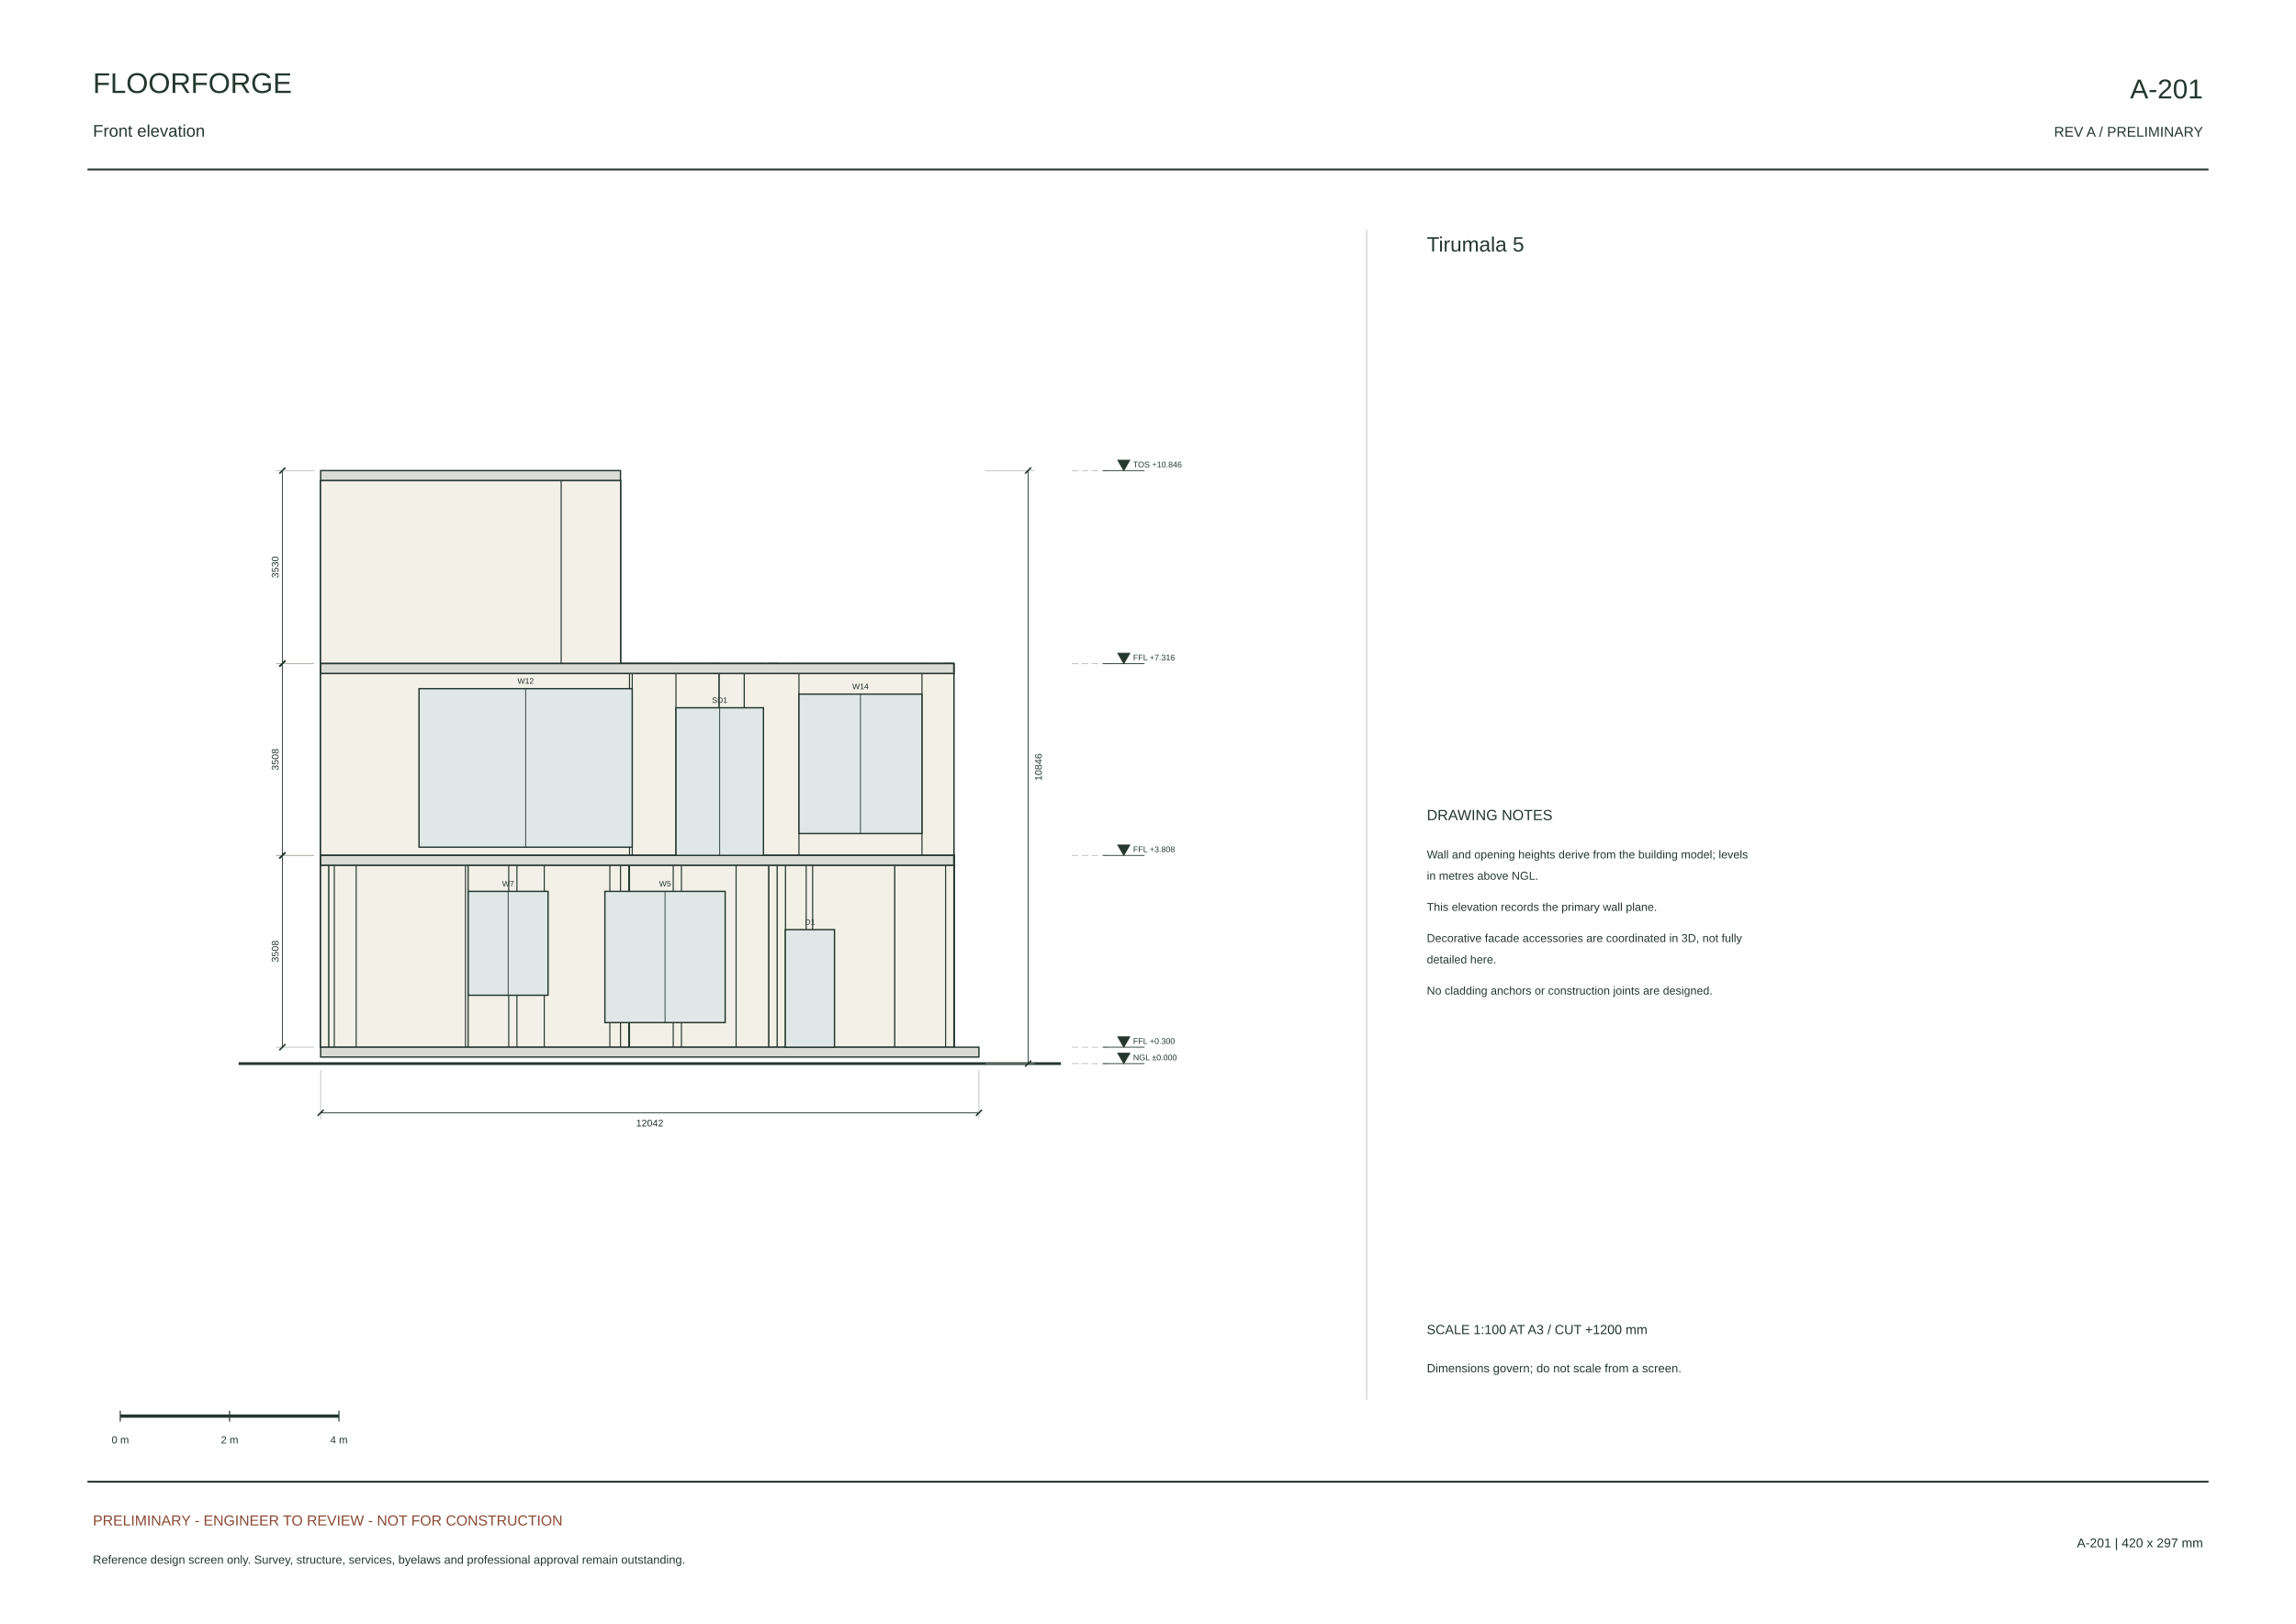
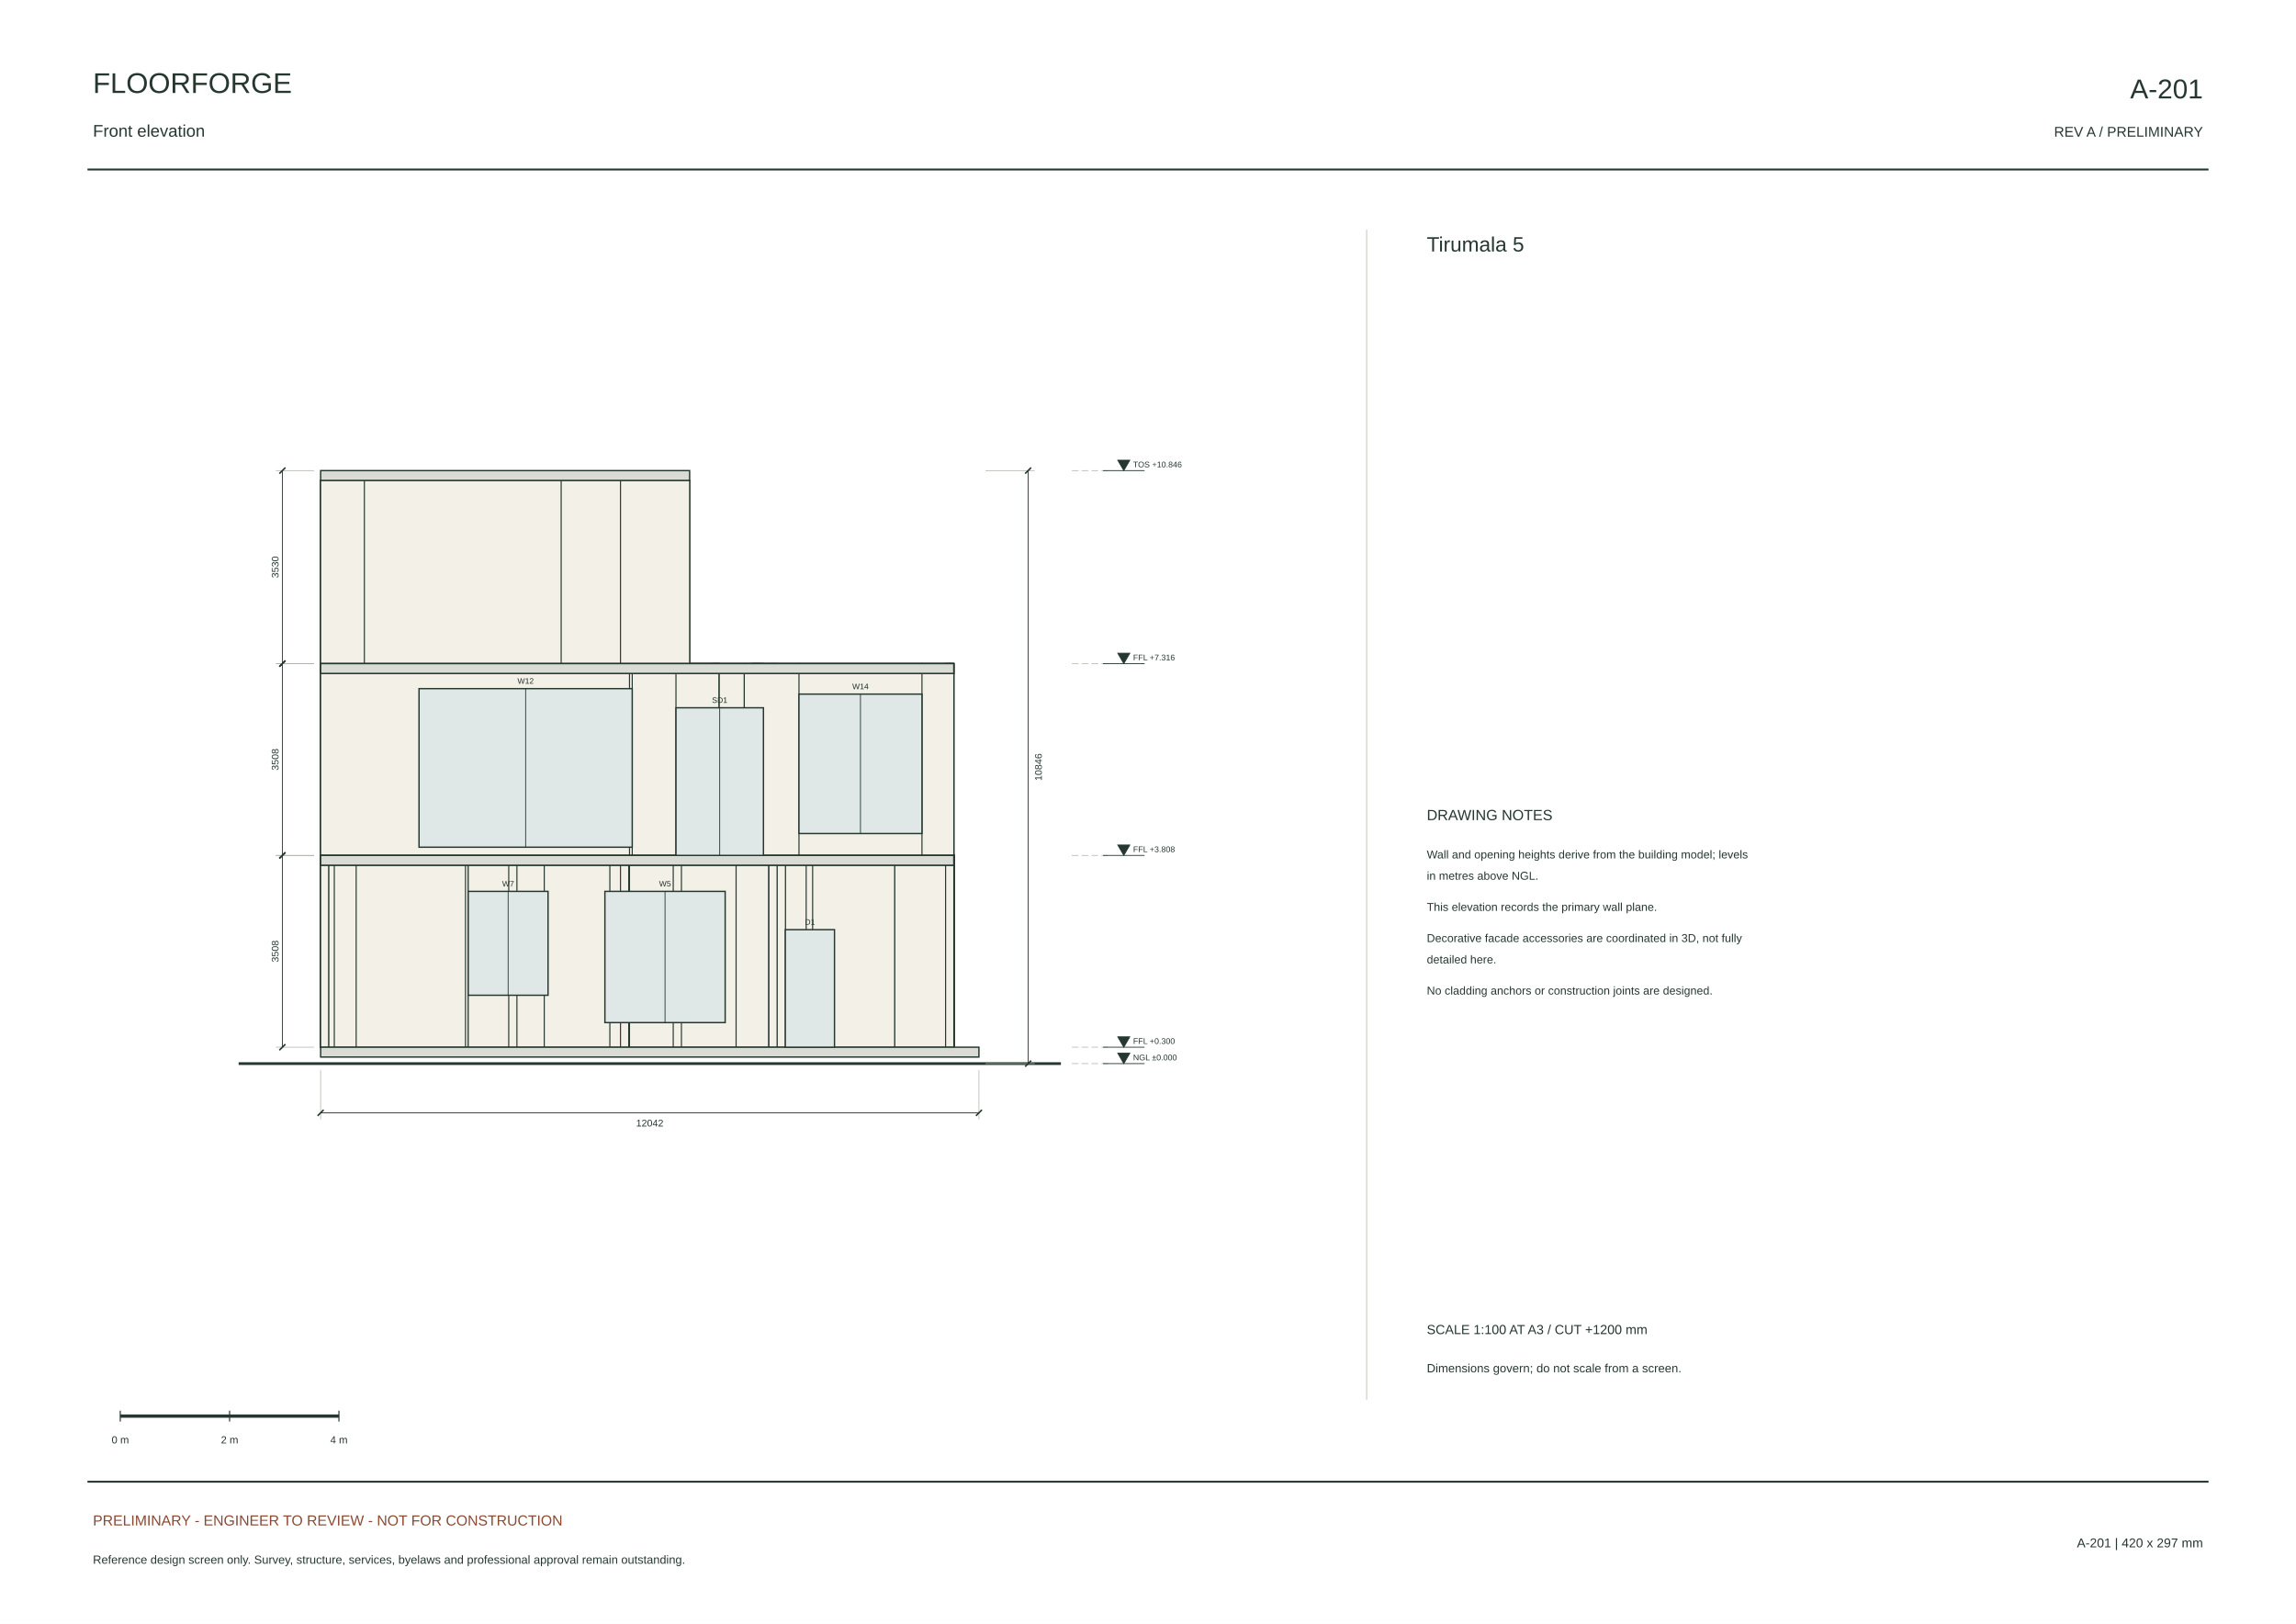
<svg xmlns="http://www.w3.org/2000/svg" width="420mm" height="297mm" viewBox="0 0 420 297">
  <rect width="420" height="297" fill="white" />
  <g font-family="Arial,Helvetica,sans-serif">
    <path d="M 16 31 H 404 M 16 271 H 404" stroke="#25372f" stroke-width=".35" />
    <text x="17" y="17" fill="#25372f" font-size="5.2" text-anchor="start">FLOORFORGE</text>
    <text x="17" y="25" fill="#25372f" font-size="3.1" text-anchor="start">Front elevation</text>
    <text x="403" y="18" fill="#25372f" font-size="5" text-anchor="end">A-201</text>
    <text x="403" y="25" fill="#25372f" font-size="2.6" text-anchor="end">REV A / PRELIMINARY</text>
    <polygon points="124.677,191.53 148.972,191.53 148.972,156.45 124.677,156.45" fill="#f2f0e7" stroke="#25372f" stroke-width="0.2" />
    <polygon points="147.472,191.53 148.972,191.53 148.972,156.45 147.472,156.45" fill="#f2f0e7" stroke="#25372f" stroke-width="0.2" />
    <polygon points="72.344,191.53 73.844,191.53 73.844,156.45 72.344,156.45" fill="#f2f0e7" stroke="#25372f" stroke-width="0.2" />
    <polygon points="71.252,191.53 73.844,191.53 73.844,156.45 71.252,156.45" fill="#f2f0e7" stroke="#25372f" stroke-width="0.2" />
    <polygon points="59.403,191.53 61.153,191.53 61.153,156.45 59.403,156.45" fill="#f2f0e7" stroke="#25372f" stroke-width="0.2" />
    <polygon points="71.252,191.53 73.094,191.53 73.094,156.45 71.252,156.45" fill="#f2f0e7" stroke="#25372f" stroke-width="0.2" />
    <polygon points="58.653,191.53 61.153,191.53 61.153,156.45 58.653,156.45" fill="#f2f0e7" stroke="#25372f" stroke-width="0.2" />
    <polygon points="58.653,191.53 60.153,191.53 60.153,156.45 58.653,156.45" fill="#f2f0e7" stroke="#25372f" stroke-width="0.2" />
    <polygon points="58.653,191.53 60.153,191.53 60.153,156.45 58.653,156.45" fill="#f2f0e7" stroke="#25372f" stroke-width="0.2" />
    <polygon points="147.472,191.53 148.972,191.53 148.972,156.45 147.472,156.45" fill="#f2f0e7" stroke="#25372f" stroke-width="0.2" />
    <polygon points="58.653,191.53 60.153,191.53 60.153,156.45 58.653,156.45" fill="#f2f0e7" stroke="#25372f" stroke-width="0.2" />
    <polygon points="143.677,191.53 148.972,191.53 148.972,156.45 143.677,156.45" fill="#f2f0e7" stroke="#25372f" stroke-width="0.2" />
    <polygon points="58.653,191.53 60.153,191.53 60.153,156.45 58.653,156.45" fill="#f2f0e7" stroke="#25372f" stroke-width="0.2" />
    <polygon points="58.653,191.53 60.153,191.53 60.153,156.45 58.653,156.45" fill="#f2f0e7" stroke="#25372f" stroke-width="0.2" />
    <polygon points="58.653,191.53 60.153,191.53 60.153,156.45 58.653,156.45" fill="#f2f0e7" stroke="#25372f" stroke-width="0.2" />
    <polygon points="58.653,191.53 60.153,191.53 60.153,156.45 58.653,156.45" fill="#f2f0e7" stroke="#25372f" stroke-width="0.2" />
    <polygon points="140.653,191.53 143.653,191.53 143.653,156.45 140.653,156.45" fill="#f2f0e7" stroke="#25372f" stroke-width="0.2" />
    <polygon points="58.653,191.53 60.153,191.53 60.153,156.45 58.653,156.45" fill="#f2f0e7" stroke="#25372f" stroke-width="0.2" />
    <polygon points="152.653,191.53 174.476,191.53 174.476,156.45 152.653,156.45" fill="#f2f0e7" stroke="#25372f" stroke-width="0.2" />
    <polygon points="140.653,191.53 142.153,191.53 142.153,156.45 140.653,156.45" fill="#f2f0e7" stroke="#25372f" stroke-width="0.2" />
    <polygon points="58.653,191.53 60.153,191.53 60.153,156.45 58.653,156.45" fill="#f2f0e7" stroke="#25372f" stroke-width="0.2" />
    <polygon points="172.976,191.53 174.476,191.53 174.476,156.45 172.976,156.45" fill="#f2f0e7" stroke="#25372f" stroke-width="0.2" />
    <polygon points="123.153,191.53 125.153,191.53 125.153,156.45 123.153,156.45" fill="#f2f0e7" stroke="#25372f" stroke-width="0.2" />
    <polygon points="140.653,191.53 142.153,191.53 142.153,156.45 140.653,156.45" fill="#f2f0e7" stroke="#25372f" stroke-width="0.2" />
    <polygon points="58.653,191.53 115.153,191.53 115.153,156.45 58.653,156.45" fill="#f2f0e7" stroke="#25372f" stroke-width="0.2" />
    <polygon points="172.976,191.53 174.476,191.53 174.476,156.45 172.976,156.45" fill="#f2f0e7" stroke="#25372f" stroke-width="0.2" />
    <polygon points="123.653,191.53 125.153,191.53 125.153,156.45 123.653,156.45" fill="#f2f0e7" stroke="#25372f" stroke-width="0.2" />
    <polygon points="140.653,191.53 142.153,191.53 142.153,156.45 140.653,156.45" fill="#f2f0e7" stroke="#25372f" stroke-width="0.2" />
    <polygon points="58.653,191.53 60.153,191.53 60.153,156.45 58.653,156.45" fill="#f2f0e7" stroke="#25372f" stroke-width="0.2" />
    <polygon points="172.976,191.53 174.476,191.53 174.476,156.45 172.976,156.45" fill="#f2f0e7" stroke="#25372f" stroke-width="0.2" />
    <polygon points="130.008,191.53 131.508,191.53 131.508,156.45 130.008,156.45" fill="#f2f0e7" stroke="#25372f" stroke-width="0.2" />
    <polygon points="123.653,191.53 125.153,191.53 125.153,156.45 123.653,156.45" fill="#f2f0e7" stroke="#25372f" stroke-width="0.2" />
    <polygon points="140.653,191.53 142.153,191.53 142.153,156.45 140.653,156.45" fill="#f2f0e7" stroke="#25372f" stroke-width="0.2" />
    <polygon points="58.653,191.53 60.153,191.53 60.153,156.45 58.653,156.45" fill="#f2f0e7" stroke="#25372f" stroke-width="0.2" />
    <polygon points="172.976,191.53 174.476,191.53 174.476,156.45 172.976,156.45" fill="#f2f0e7" stroke="#25372f" stroke-width="0.2" />
    <polygon points="130.008,191.53 131.508,191.53 131.508,156.45 130.008,156.45" fill="#f2f0e7" stroke="#25372f" stroke-width="0.2" />
    <polygon points="123.653,191.53 125.153,191.53 125.153,156.45 123.653,156.45" fill="#f2f0e7" stroke="#25372f" stroke-width="0.2" />
    <polygon points="140.653,191.53 142.153,191.53 142.153,156.45 140.653,156.45" fill="#f2f0e7" stroke="#25372f" stroke-width="0.2" />
    <polygon points="58.653,191.53 60.153,191.53 60.153,156.45 58.653,156.45" fill="#f2f0e7" stroke="#25372f" stroke-width="0.2" />
    <polygon points="113.508,191.53 131.508,191.53 131.508,156.45 113.508,156.45" fill="#f2f0e7" stroke="#25372f" stroke-width="0.2" />
    <polygon points="140.653,191.53 142.153,191.53 142.153,156.45 140.653,156.45" fill="#f2f0e7" stroke="#25372f" stroke-width="0.2" />
    <polygon points="58.653,191.53 60.153,191.53 60.153,156.45 58.653,156.45" fill="#f2f0e7" stroke="#25372f" stroke-width="0.2" />
    <polygon points="130.008,191.53 131.508,191.53 131.508,156.45 130.008,156.45" fill="#f2f0e7" stroke="#25372f" stroke-width="0.2" />
    <polygon points="113.508,191.53 115.008,191.53 115.008,156.45 113.508,156.45" fill="#f2f0e7" stroke="#25372f" stroke-width="0.2" />
    <polygon points="140.653,191.53 142.153,191.53 142.153,156.45 140.653,156.45" fill="#f2f0e7" stroke="#25372f" stroke-width="0.2" />
    <polygon points="58.653,191.53 60.153,191.53 60.153,156.45 58.653,156.45" fill="#f2f0e7" stroke="#25372f" stroke-width="0.2" />
    <polygon points="130.008,191.53 131.508,191.53 131.508,156.45 130.008,156.45" fill="#f2f0e7" stroke="#25372f" stroke-width="0.2" />
    <polygon points="140.653,191.53 142.153,191.53 142.153,156.45 140.653,156.45" fill="#f2f0e7" stroke="#25372f" stroke-width="0.2" />
    <polygon points="58.653,191.53 60.153,191.53 60.153,156.45 58.653,156.45" fill="#f2f0e7" stroke="#25372f" stroke-width="0.2" />
    <polygon points="140.653,191.53 142.153,191.53 142.153,156.45 140.653,156.45" fill="#f2f0e7" stroke="#25372f" stroke-width="0.2" />
    <polygon points="58.653,191.53 60.153,191.53 60.153,156.45 58.653,156.45" fill="#f2f0e7" stroke="#25372f" stroke-width="0.2" />
    <polygon points="172.976,191.53 174.476,191.53 174.476,156.45 172.976,156.45" fill="#f2f0e7" stroke="#25372f" stroke-width="0.2" />
    <polygon points="140.653,191.53 142.153,191.53 142.153,156.45 140.653,156.45" fill="#f2f0e7" stroke="#25372f" stroke-width="0.2" />
    <polygon points="58.653,191.53 60.153,191.53 60.153,156.45 58.653,156.45" fill="#f2f0e7" stroke="#25372f" stroke-width="0.2" />
    <polygon points="113.508,191.53 115.008,191.53 115.008,156.45 113.508,156.45" fill="#f2f0e7" stroke="#25372f" stroke-width="0.2" />
    <polygon points="140.653,191.53 174.476,191.53 174.476,156.45 140.653,156.45" fill="#f2f0e7" stroke="#25372f" stroke-width="0.2" />
    <polygon points="58.653,191.53 60.153,191.53 60.153,156.45 58.653,156.45" fill="#f2f0e7" stroke="#25372f" stroke-width="0.2" />
    <polygon points="130.008,191.53 131.508,191.53 131.508,156.45 130.008,156.45" fill="#f2f0e7" stroke="#25372f" stroke-width="0.2" />
    <polygon points="113.508,191.53 115.008,191.53 115.008,156.45 113.508,156.45" fill="#f2f0e7" stroke="#25372f" stroke-width="0.2" />
    <polygon points="140.653,191.53 174.476,191.53 174.476,156.45 140.653,156.45" fill="#f2f0e7" stroke="#25372f" stroke-width="0.2" />
    <polygon points="58.653,191.53 60.153,191.53 60.153,156.45 58.653,156.45" fill="#f2f0e7" stroke="#25372f" stroke-width="0.2" />
    <polygon points="130.008,191.53 131.508,191.53 131.508,156.45 130.008,156.45" fill="#f2f0e7" stroke="#25372f" stroke-width="0.2" />
    <polygon points="113.508,191.53 115.008,191.53 115.008,156.45 113.508,156.45" fill="#f2f0e7" stroke="#25372f" stroke-width="0.2" />
    <polygon points="140.653,191.53 142.153,191.53 142.153,156.45 140.653,156.45" fill="#f2f0e7" stroke="#25372f" stroke-width="0.2" />
    <polygon points="172.976,191.53 174.476,191.53 174.476,156.45 172.976,156.45" fill="#f2f0e7" stroke="#25372f" stroke-width="0.2" />
    <polygon points="58.653,191.53 60.153,191.53 60.153,156.45 58.653,156.45" fill="#f2f0e7" stroke="#25372f" stroke-width="0.2" />
    <polygon points="130.008,191.53 131.508,191.53 131.508,156.45 130.008,156.45" fill="#f2f0e7" stroke="#25372f" stroke-width="0.2" />
    <polygon points="113.508,191.53 115.008,191.53 115.008,156.45 113.508,156.45" fill="#f2f0e7" stroke="#25372f" stroke-width="0.2" />
    <polygon points="172.976,191.53 174.476,191.53 174.476,156.45 172.976,156.45" fill="#f2f0e7" stroke="#25372f" stroke-width="0.2" />
    <polygon points="58.653,191.53 60.153,191.53 60.153,156.45 58.653,156.45" fill="#f2f0e7" stroke="#25372f" stroke-width="0.2" />
    <polygon points="113.508,191.53 131.508,191.53 131.508,156.45 113.508,156.45" fill="#f2f0e7" stroke="#25372f" stroke-width="0.2" />
    <polygon points="172.976,191.53 174.476,191.53 174.476,156.45 172.976,156.45" fill="#f2f0e7" stroke="#25372f" stroke-width="0.2" />
    <polygon points="58.653,191.53 60.153,191.53 60.153,156.45 58.653,156.45" fill="#f2f0e7" stroke="#25372f" stroke-width="0.2" />
    <polygon points="130.008,191.53 131.508,191.53 131.508,156.45 130.008,156.45" fill="#f2f0e7" stroke="#25372f" stroke-width="0.2" />
    <polygon points="172.976,191.53 174.476,191.53 174.476,156.45 172.976,156.45" fill="#f2f0e7" stroke="#25372f" stroke-width="0.2" />
    <polygon points="58.653,191.53 60.153,191.53 60.153,156.45 58.653,156.45" fill="#f2f0e7" stroke="#25372f" stroke-width="0.2" />
    <polygon points="93.06,191.53 131.508,191.53 131.508,156.45 93.06,156.45" fill="#f2f0e7" stroke="#25372f" stroke-width="0.2" />
    <polygon points="172.976,191.53 174.476,191.53 174.476,156.45 172.976,156.45" fill="#f2f0e7" stroke="#25372f" stroke-width="0.2" />
    <polygon points="58.653,191.53 60.153,191.53 60.153,156.45 58.653,156.45" fill="#f2f0e7" stroke="#25372f" stroke-width="0.2" />
    <polygon points="93.06,191.53 131.508,191.53 131.508,156.45 93.06,156.45" fill="#f2f0e7" stroke="#25372f" stroke-width="0.2" />
    <polygon points="140.653,191.53 142.153,191.53 142.153,156.45 140.653,156.45" fill="#f2f0e7" stroke="#25372f" stroke-width="0.2" />
    <polygon points="172.976,191.53 174.476,191.53 174.476,156.45 172.976,156.45" fill="#f2f0e7" stroke="#25372f" stroke-width="0.2" />
    <polygon points="58.653,191.53 60.153,191.53 60.153,156.45 58.653,156.45" fill="#f2f0e7" stroke="#25372f" stroke-width="0.2" />
    <polygon points="93.06,191.53 142.153,191.53 142.153,156.45 93.06,156.45" fill="#f2f0e7" stroke="#25372f" stroke-width="0.2" />
    <polygon points="172.976,191.53 174.476,191.53 174.476,156.45 172.976,156.45" fill="#f2f0e7" stroke="#25372f" stroke-width="0.2" />
    <polygon points="58.653,191.53 60.153,191.53 60.153,156.45 58.653,156.45" fill="#f2f0e7" stroke="#25372f" stroke-width="0.2" />
    <polygon points="93.06,191.53 94.56,191.53 94.56,156.45 93.06,156.45" fill="#f2f0e7" stroke="#25372f" stroke-width="0.2" />
    <polygon points="118.944,191.53 142.153,191.53 142.153,156.45 118.944,156.45" fill="#f2f0e7" stroke="#25372f" stroke-width="0.2" />
    <polygon points="172.976,191.53 174.476,191.53 174.476,156.45 172.976,156.45" fill="#f2f0e7" stroke="#25372f" stroke-width="0.2" />
    <polygon points="58.653,191.53 60.153,191.53 60.153,156.45 58.653,156.45" fill="#f2f0e7" stroke="#25372f" stroke-width="0.2" />
    <polygon points="93.06,191.53 94.56,191.53 94.56,156.45 93.06,156.45" fill="#f2f0e7" stroke="#25372f" stroke-width="0.2" />
    <polygon points="118.944,191.53 120.444,191.53 120.444,156.45 118.944,156.45" fill="#f2f0e7" stroke="#25372f" stroke-width="0.2" />
    <polygon points="140.653,191.53 142.153,191.53 142.153,156.45 140.653,156.45" fill="#f2f0e7" stroke="#25372f" stroke-width="0.2" />
    <polygon points="172.976,191.53 174.476,191.53 174.476,156.45 172.976,156.45" fill="#f2f0e7" stroke="#25372f" stroke-width="0.2" />
    <polygon points="58.653,191.53 60.153,191.53 60.153,156.45 58.653,156.45" fill="#f2f0e7" stroke="#25372f" stroke-width="0.2" />
    <polygon points="118.944,191.53 120.444,191.53 120.444,156.45 118.944,156.45" fill="#f2f0e7" stroke="#25372f" stroke-width="0.2" />
    <polygon points="172.976,191.53 174.476,191.53 174.476,156.45 172.976,156.45" fill="#f2f0e7" stroke="#25372f" stroke-width="0.2" />
    <polygon points="58.653,191.53 60.153,191.53 60.153,156.45 58.653,156.45" fill="#f2f0e7" stroke="#25372f" stroke-width="0.2" />
    <polygon points="118.944,191.53 120.444,191.53 120.444,156.45 118.944,156.45" fill="#f2f0e7" stroke="#25372f" stroke-width="0.2" />
    <polygon points="58.653,191.53 60.153,191.53 60.153,156.45 58.653,156.45" fill="#f2f0e7" stroke="#25372f" stroke-width="0.2" />
    <polygon points="118.944,191.53 120.444,191.53 120.444,156.45 118.944,156.45" fill="#f2f0e7" stroke="#25372f" stroke-width="0.2" />
    <polygon points="140.653,191.53 142.153,191.53 142.153,156.45 140.653,156.45" fill="#f2f0e7" stroke="#25372f" stroke-width="0.2" />
    <polygon points="58.653,191.53 60.153,191.53 60.153,156.45 58.653,156.45" fill="#f2f0e7" stroke="#25372f" stroke-width="0.2" />
    <polygon points="118.944,191.53 120.444,191.53 120.444,156.45 118.944,156.45" fill="#f2f0e7" stroke="#25372f" stroke-width="0.2" />
    <polygon points="140.653,191.53 142.153,191.53 142.153,156.45 140.653,156.45" fill="#f2f0e7" stroke="#25372f" stroke-width="0.2" />
    <polygon points="93.06,191.53 94.56,191.53 94.56,156.45 93.06,156.45" fill="#f2f0e7" stroke="#25372f" stroke-width="0.2" />
    <polygon points="58.653,191.53 60.153,191.53 60.153,156.45 58.653,156.45" fill="#f2f0e7" stroke="#25372f" stroke-width="0.2" />
    <polygon points="118.944,191.53 120.444,191.53 120.444,156.45 118.944,156.45" fill="#f2f0e7" stroke="#25372f" stroke-width="0.2" />
    <polygon points="140.653,191.53 142.153,191.53 142.153,156.45 140.653,156.45" fill="#f2f0e7" stroke="#25372f" stroke-width="0.2" />
    <polygon points="93.06,191.53 94.56,191.53 94.56,156.45 93.06,156.45" fill="#f2f0e7" stroke="#25372f" stroke-width="0.2" />
    <polygon points="58.653,191.53 60.153,191.53 60.153,156.45 58.653,156.45" fill="#f2f0e7" stroke="#25372f" stroke-width="0.2" />
    <polygon points="172.976,191.53 174.476,191.53 174.476,156.45 172.976,156.45" fill="#f2f0e7" stroke="#25372f" stroke-width="0.2" />
    <polygon points="111.56,191.53 124.653,191.53 124.653,156.45 111.56,156.45" fill="#f2f0e7" stroke="#25372f" stroke-width="0.2" />
    <polygon points="134.653,191.53 148.653,191.53 148.653,156.45 134.653,156.45" fill="#f2f0e7" stroke="#25372f" stroke-width="0.2" />
    <polygon points="85.153,191.53 99.56,191.53 99.56,156.45 85.153,156.45" fill="#f2f0e7" stroke="#25372f" stroke-width="0.2" />
    <polygon points="58.653,191.53 65.153,191.53 65.153,156.45 58.653,156.45" fill="#f2f0e7" stroke="#25372f" stroke-width="0.2" />
    <polygon points="163.653,191.53 174.476,191.53 174.476,156.45 163.653,156.45" fill="#f2f0e7" stroke="#25372f" stroke-width="0.2" />
    <polygon points="147.472,191.53 148.972,191.53 148.972,156.45 147.472,156.45" fill="#f2f0e7" stroke="#25372f" stroke-width="0.2" />
    <polygon points="58.653,191.53 60.153,191.53 60.153,156.45 58.653,156.45" fill="#f2f0e7" stroke="#25372f" stroke-width="0.2" />
    <polygon points="60.153,191.53 85.653,191.53 85.653,156.45 60.153,156.45" fill="#f2f0e7" stroke="#25372f" stroke-width="0.2" />
    <polygon points="100.252,191.53 114.677,191.53 114.677,156.45 100.252,156.45" fill="#f2f0e7" stroke="#25372f" stroke-width="0.2" />
    <polygon points="100.252,191.53 101.752,191.53 101.752,156.45 100.252,156.45" fill="#f2f0e7" stroke="#25372f" stroke-width="0.2" />
    <polygon points="130.903,191.53 132.403,191.53 132.403,156.45 130.903,156.45" fill="#f2f0e7" stroke="#25372f" stroke-width="0.2" />
    <polygon points="130.903,191.53 132.403,191.53 132.403,156.45 130.903,156.45" fill="#f2f0e7" stroke="#25372f" stroke-width="0.2" />
    <polygon points="100.252,191.53 113.177,191.53 113.177,156.45 100.252,156.45" fill="#f2f0e7" stroke="#25372f" stroke-width="0.2" />
    <polygon points="129.153,191.53 133.677,191.53 133.677,156.45 129.153,156.45" fill="#f2f0e7" stroke="#25372f" stroke-width="0.2" />
    <polygon points="130.903,191.53 140.653,191.53 140.653,156.45 130.903,156.45" fill="#f2f0e7" stroke="#25372f" stroke-width="0.2" />
    <polygon points="143.653,191.53 152.653,191.53 152.653,156.45 143.653,156.45" fill="#f2f0e7" stroke="#25372f" stroke-width="0.2" />
    <polygon points="130.903,191.53 132.403,191.53 132.403,156.45 130.903,156.45" fill="#f2f0e7" stroke="#25372f" stroke-width="0.2" />
    <polygon points="113.177,191.53 129.153,191.53 129.153,156.45 113.177,156.45" fill="#f2f0e7" stroke="#25372f" stroke-width="0.2" />
    <polygon points="61.153,191.53 71.252,191.53 71.252,156.45 61.153,156.45" fill="#f2f0e7" stroke="#25372f" stroke-width="0.2" />
    <polygon points="110.653,191.53 132.653,191.53 132.653,156.45 110.653,156.45" fill="#f2f0e7" stroke="#25372f" stroke-width="0.2" />
    <polygon points="147.472,191.53 148.972,191.53 148.972,156.45 147.472,156.45" fill="#f2f0e7" stroke="#25372f" stroke-width="0.2" />
    <polygon points="65.153,191.53 85.153,191.53 85.153,156.45 65.153,156.45" fill="#f2f0e7" stroke="#25372f" stroke-width="0.2" />
    <polygon points="172.976,191.53 174.476,191.53 174.476,156.45 172.976,156.45" fill="#f2f0e7" stroke="#25372f" stroke-width="0.2" />
    <polygon points="172.976,191.53 174.476,191.53 174.476,156.45 172.976,156.45" fill="#f2f0e7" stroke="#25372f" stroke-width="0.2" />
    <polygon points="148.653,191.53 163.653,191.53 163.653,156.45 148.653,156.45" fill="#f2f0e7" stroke="#25372f" stroke-width="0.2" />
    <polygon points="85.653,191.53 100.252,191.53 100.252,156.45 85.653,156.45" fill="#f2f0e7" stroke="#25372f" stroke-width="0.2" />
    <polygon points="133.677,191.53 143.677,191.53 143.677,156.45 133.677,156.45" fill="#f2f0e7" stroke="#25372f" stroke-width="0.2" />
    <polygon points="131.508,191.53 140.653,191.53 140.653,156.45 131.508,156.45" fill="#f2f0e7" stroke="#25372f" stroke-width="0.2" />
    <polygon points="115.153,191.53 123.153,191.53 123.153,156.45 115.153,156.45" fill="#f2f0e7" stroke="#25372f" stroke-width="0.2" />
    <polygon points="93.06,191.53 94.56,191.53 94.56,156.45 93.06,156.45" fill="#f2f0e7" stroke="#25372f" stroke-width="0.2" />
    <polygon points="140.653,191.53 142.153,191.53 142.153,156.45 140.653,156.45" fill="#f2f0e7" stroke="#25372f" stroke-width="0.2" />
    <polygon points="140.653,191.53 142.153,191.53 142.153,156.45 140.653,156.45" fill="#f2f0e7" stroke="#25372f" stroke-width="0.2" />
    <polygon points="130.008,191.53 131.508,191.53 131.508,156.45 130.008,156.45" fill="#f2f0e7" stroke="#25372f" stroke-width="0.2" />
    <polygon points="99.56,191.53 111.56,191.53 111.56,156.45 99.56,156.45" fill="#f2f0e7" stroke="#25372f" stroke-width="0.2" />
    <polygon points="113.508,191.53 115.008,191.53 115.008,156.45 113.508,156.45" fill="#f2f0e7" stroke="#25372f" stroke-width="0.2" />
    <polygon points="124.653,191.53 134.653,191.53 134.653,156.45 124.653,156.45" fill="#f2f0e7" stroke="#25372f" stroke-width="0.2" />
    <polygon points="115.153,156.45 123.153,156.45 123.153,121.37 115.153,121.37" fill="#f2f0e7" stroke="#25372f" stroke-width="0.2" />
    <polygon points="93.06,156.45 94.56,156.45 94.56,121.37 93.06,121.37" fill="#f2f0e7" stroke="#25372f" stroke-width="0.2" />
    <polygon points="140.653,156.45 142.153,156.45 142.153,121.37 140.653,121.37" fill="#f2f0e7" stroke="#25372f" stroke-width="0.2" />
-     <polygon points="140.653,156.45 142.153,156.45 142.153,121.37 140.653,121.37" fill="#f2f0e7" stroke="#25372f" stroke-width="0.2" />
+     <polygon points="137.605,156.45 139.105,156.45 139.105,121.37 137.605,121.37" fill="#f2f0e7" stroke="#25372f" stroke-width="0.2" />
    <polygon points="130.653,156.45 139.653,156.45 139.653,121.37 130.653,121.37" fill="#f2f0e7" stroke="#25372f" stroke-width="0.2" />
    <polygon points="123.653,156.45 139.653,156.45 139.653,121.37 123.653,121.37" fill="#f2f0e7" stroke="#25372f" stroke-width="0.2" />
    <polygon points="65.153,156.45 87.153,156.45 87.153,121.37 65.153,121.37" fill="#f2f0e7" stroke="#25372f" stroke-width="0.2" />
    <polygon points="58.653,156.45 60.153,156.45 60.153,121.37 58.653,121.37" fill="#f2f0e7" stroke="#25372f" stroke-width="0.2" />
    <polygon points="146.153,156.45 168.653,156.45 168.653,121.37 146.153,121.37" fill="#f2f0e7" stroke="#25372f" stroke-width="0.2" />
    <polygon points="172.976,156.45 174.476,156.45 174.476,121.37 172.976,121.37" fill="#f2f0e7" stroke="#25372f" stroke-width="0.2" />
    <polygon points="172.976,156.45 174.476,156.45 174.476,121.37 172.976,121.37" fill="#f2f0e7" stroke="#25372f" stroke-width="0.2" />
    <polygon points="146.153,156.45 168.653,156.45 168.653,121.37 146.153,121.37" fill="#f2f0e7" stroke="#25372f" stroke-width="0.2" />
    <polygon points="124.653,156.45 136.153,156.45 136.153,121.37 124.653,121.37" fill="#f2f0e7" stroke="#25372f" stroke-width="0.2" />
    <polygon points="99.653,156.45 112.153,156.45 112.153,121.37 99.653,121.37" fill="#f2f0e7" stroke="#25372f" stroke-width="0.2" />
    <polygon points="130.008,156.45 131.508,156.45 131.508,121.37 130.008,121.37" fill="#f2f0e7" stroke="#25372f" stroke-width="0.2" />
    <polygon points="113.508,156.45 115.008,156.45 115.008,121.37 113.508,121.37" fill="#f2f0e7" stroke="#25372f" stroke-width="0.2" />
    <polygon points="76.653,156.45 115.653,156.45 115.653,121.37 76.653,121.37" fill="#f2f0e7" stroke="#25372f" stroke-width="0.2" />
    <polygon points="58.653,156.45 60.153,156.45 60.153,121.37 58.653,121.37" fill="#f2f0e7" stroke="#25372f" stroke-width="0.2" />
-     <polygon points="139.653,156.45 146.153,156.45 146.153,121.37 139.653,121.37" fill="#f2f0e7" stroke="#25372f" stroke-width="0.2" />
+     <polygon points="137.605,156.45 146.153,156.45 146.153,121.37 137.605,121.37" fill="#f2f0e7" stroke="#25372f" stroke-width="0.2" />
    <polygon points="168.653,156.45 174.476,156.45 174.476,121.37 168.653,121.37" fill="#f2f0e7" stroke="#25372f" stroke-width="0.2" />
-     <polygon points="140.653,156.45 174.476,156.45 174.476,121.37 140.653,121.37" fill="#f2f0e7" stroke="#25372f" stroke-width="0.2" />
+     <polygon points="137.605,156.45 174.476,156.45 174.476,121.37 137.605,121.37" fill="#f2f0e7" stroke="#25372f" stroke-width="0.2" />
    <polygon points="168.653,156.45 174.476,156.45 174.476,121.37 168.653,121.37" fill="#f2f0e7" stroke="#25372f" stroke-width="0.2" />
    <polygon points="136.153,156.45 146.153,156.45 146.153,121.37 136.153,121.37" fill="#f2f0e7" stroke="#25372f" stroke-width="0.2" />
    <polygon points="93.06,156.45 131.508,156.45 131.508,121.37 93.06,121.37" fill="#f2f0e7" stroke="#25372f" stroke-width="0.2" />
    <polygon points="113.508,156.45 131.508,156.45 131.508,121.37 113.508,121.37" fill="#f2f0e7" stroke="#25372f" stroke-width="0.2" />
    <polygon points="87.153,156.45 99.653,156.45 99.653,121.37 87.153,121.37" fill="#f2f0e7" stroke="#25372f" stroke-width="0.2" />
    <polygon points="58.653,156.45 65.153,156.45 65.153,121.37 58.653,121.37" fill="#f2f0e7" stroke="#25372f" stroke-width="0.2" />
    <polygon points="115.653,156.45 123.653,156.45 123.653,121.37 115.653,121.37" fill="#f2f0e7" stroke="#25372f" stroke-width="0.2" />
    <polygon points="58.653,156.45 76.653,156.45 76.653,121.37 58.653,121.37" fill="#f2f0e7" stroke="#25372f" stroke-width="0.2" />
    <polygon points="58.653,156.45 115.153,156.45 115.153,121.37 58.653,121.37" fill="#f2f0e7" stroke="#25372f" stroke-width="0.2" />
-     <polygon points="100.153,121.37 110.653,121.37 110.653,87.87 100.153,87.87" fill="#f2f0e7" stroke="#25372f" stroke-width="0.2" />
+     <polygon points="112.008,121.37 113.508,121.37 113.508,87.87 112.008,87.87" fill="#f2f0e7" stroke="#25372f" stroke-width="0.2" />
    <polygon points="112.008,121.37 113.508,121.37 113.508,87.87 112.008,87.87" fill="#f2f0e7" stroke="#25372f" stroke-width="0.2" />
    <polygon points="66.653,121.37 102.653,121.37 102.653,87.87 66.653,87.87" fill="#f2f0e7" stroke="#25372f" stroke-width="0.2" />
    <polygon points="58.653,121.37 60.153,121.37 60.153,87.87 58.653,87.87" fill="#f2f0e7" stroke="#25372f" stroke-width="0.2" />
-     <polygon points="112.008,121.37 113.508,121.37 113.508,87.87 112.008,87.87" fill="#f2f0e7" stroke="#25372f" stroke-width="0.2" />
+     <polygon points="124.653,121.37 126.153,121.37 126.153,87.87 124.653,87.87" fill="#f2f0e7" stroke="#25372f" stroke-width="0.2" />
    <polygon points="58.653,121.37 60.153,121.37 60.153,87.87 58.653,87.87" fill="#f2f0e7" stroke="#25372f" stroke-width="0.2" />
+     <polygon points="58.653,121.37 126.153,121.37 126.153,87.87 58.653,87.87" fill="#f2f0e7" stroke="#25372f" stroke-width="0.2" />
+     <polygon points="58.653,121.37 113.508,121.37 113.508,87.87 58.653,87.87" fill="#f2f0e7" stroke="#25372f" stroke-width="0.2" />
+     <polygon points="112.008,121.37 126.153,121.37 126.153,87.87 112.008,87.87" fill="#f2f0e7" stroke="#25372f" stroke-width="0.2" />
    <polygon points="58.653,121.37 66.653,121.37 66.653,87.87 58.653,87.87" fill="#f2f0e7" stroke="#25372f" stroke-width="0.2" />
-     <polygon points="58.653,121.37 100.153,121.37 100.153,87.87 58.653,87.87" fill="#f2f0e7" stroke="#25372f" stroke-width="0.2" />
-     <polygon points="58.653,121.37 113.508,121.37 113.508,87.87 58.653,87.87" fill="#f2f0e7" stroke="#25372f" stroke-width="0.2" />
-     <polygon points="110.653,121.37 113.508,121.37 113.508,87.87 110.653,87.87" fill="#f2f0e7" stroke="#25372f" stroke-width="0.2" />
    <polygon points="102.653,121.37 113.508,121.37 113.508,87.87 102.653,87.87" fill="#f2f0e7" stroke="#25372f" stroke-width="0.2" />
    <polygon points="58.653,193.33 179.072,193.33 179.072,191.53 58.653,191.53" fill="#dadbd4" stroke="#25372f" stroke-width="0.25" />
    <polygon points="58.653,158.25 174.476,158.25 174.476,156.45 58.653,156.45" fill="#dadbd4" stroke="#25372f" stroke-width="0.25" />
    <polygon points="58.653,158.25 174.476,158.25 174.476,156.45 58.653,156.45" fill="#dadbd4" stroke="#25372f" stroke-width="0.25" />
    <polygon points="58.653,123.17 174.476,123.17 174.476,121.37 58.653,121.37" fill="#dadbd4" stroke="#25372f" stroke-width="0.25" />
    <polygon points="58.653,123.17 174.476,123.17 174.476,121.37 58.653,121.37" fill="#dadbd4" stroke="#25372f" stroke-width="0.25" />
-     <polygon points="58.653,87.87 113.508,87.87 113.508,86.07 58.653,86.07" fill="#dadbd4" stroke="#25372f" stroke-width="0.25" />
+     <polygon points="58.653,87.87 126.153,87.87 126.153,86.07 58.653,86.07" fill="#dadbd4" stroke="#25372f" stroke-width="0.25" />
    <path d="M 43.653 194.53 L 194.072 194.53" fill="none" stroke="#25372f" stroke-width="0.5" />
    <polygon points="143.653,191.53 152.653,191.53 152.653,170.03 143.653,170.03" fill="#dfe8e7" stroke="#25372f" stroke-width="0.25" />
    <text x="148.153" y="169.13" fill="#25372f" font-size="1.45" text-anchor="middle">D1</text>
    <polygon points="110.653,187.03 132.653,187.03 132.653,163.03 110.653,163.03" fill="#dfe8e7" stroke="#25372f" stroke-width="0.25" />
    <path d="M 121.653 187.03 L 121.653 163.03" fill="none" stroke="#25372f" stroke-width="0.15" />
    <text x="121.653" y="162.13" fill="#25372f" font-size="1.45" text-anchor="middle">W5</text>
    <polygon points="85.653,182.03 100.252,182.03 100.252,163.03 85.653,163.03" fill="#dfe8e7" stroke="#25372f" stroke-width="0.25" />
    <path d="M 92.953 182.03 L 92.953 163.03" fill="none" stroke="#25372f" stroke-width="0.15" />
    <text x="92.953" y="162.13" fill="#25372f" font-size="1.45" text-anchor="middle">W7</text>
    <polygon points="123.653,156.45 139.653,156.45 139.653,129.45 123.653,129.45" fill="#dfe8e7" stroke="#25372f" stroke-width="0.25" />
    <path d="M 131.653 156.45 L 131.653 129.45" fill="none" stroke="#25372f" stroke-width="0.15" />
    <text x="131.653" y="128.55" fill="#25372f" font-size="1.45" text-anchor="middle">SD1</text>
    <polygon points="146.153,152.45 168.653,152.45 168.653,126.95 146.153,126.95" fill="#dfe8e7" stroke="#25372f" stroke-width="0.25" />
    <path d="M 157.403 152.45 L 157.403 126.95" fill="none" stroke="#25372f" stroke-width="0.15" />
    <text x="157.403" y="126.05" fill="#25372f" font-size="1.45" text-anchor="middle">W14</text>
    <polygon points="76.653,154.95 115.653,154.95 115.653,125.95 76.653,125.95" fill="#dfe8e7" stroke="#25372f" stroke-width="0.25" />
    <path d="M 96.153 154.95 L 96.153 125.95" fill="none" stroke="#25372f" stroke-width="0.15" />
    <text x="96.153" y="125.05" fill="#25372f" font-size="1.45" text-anchor="middle">W12</text>
    <path d="M 58.653 195.73 L 58.653 204.73" fill="none" stroke="#a8afa4" stroke-width="0.12" />
    <path d="M 179.072 195.73 L 179.072 204.73" fill="none" stroke="#a8afa4" stroke-width="0.12" />
    <path d="M 58.653 203.53 L 179.072 203.53" fill="none" stroke="#25372f" stroke-width="0.15" />
    <path d="M 58.102 204.08 L 59.203 202.98" fill="none" stroke="#25372f" stroke-width="0.28" />
    <path d="M 178.523 204.08 L 179.623 202.98" fill="none" stroke="#25372f" stroke-width="0.28" />
    <text x="118.862" y="206.03" fill="#25372f" font-size="1.8" text-anchor="middle">12042</text>
    <path d="M 180.273 194.53 L 189.273 194.53" fill="none" stroke="#a8afa4" stroke-width="0.12" />
    <path d="M 180.273 86.07 L 189.273 86.07" fill="none" stroke="#a8afa4" stroke-width="0.12" />
    <path d="M 188.072 194.53 L 188.072 86.07" fill="none" stroke="#25372f" stroke-width="0.15" />
    <path d="M 187.523 195.08 L 188.623 193.98" fill="none" stroke="#25372f" stroke-width="0.28" />
    <path d="M 187.523 86.62 L 188.623 85.52" fill="none" stroke="#25372f" stroke-width="0.28" />
    <text x="190.572" y="140.3" fill="#25372f" font-size="1.8" text-anchor="middle" transform="rotate(-90.0 190.5725 140.3)">10846</text>
    <path d="M 57.453 191.53 L 50.453 191.53" fill="none" stroke="#a8afa4" stroke-width="0.12" />
    <path d="M 57.453 156.45 L 50.453 156.45" fill="none" stroke="#a8afa4" stroke-width="0.12" />
    <path d="M 51.653 191.53 L 51.653 156.45" fill="none" stroke="#25372f" stroke-width="0.15" />
    <path d="M 51.102 192.08 L 52.203 190.98" fill="none" stroke="#25372f" stroke-width="0.28" />
    <path d="M 51.102 157 L 52.203 155.9" fill="none" stroke="#25372f" stroke-width="0.28" />
    <text x="50.953" y="173.99" fill="#25372f" font-size="1.8" text-anchor="middle" transform="rotate(-90.0 50.9525 173.99)">3508</text>
    <path d="M 57.453 156.45 L 50.453 156.45" fill="none" stroke="#a8afa4" stroke-width="0.12" />
    <path d="M 57.453 121.37 L 50.453 121.37" fill="none" stroke="#a8afa4" stroke-width="0.12" />
    <path d="M 51.653 156.45 L 51.653 121.37" fill="none" stroke="#25372f" stroke-width="0.15" />
    <path d="M 51.102 157 L 52.203 155.9" fill="none" stroke="#25372f" stroke-width="0.28" />
    <path d="M 51.102 121.92 L 52.203 120.82" fill="none" stroke="#25372f" stroke-width="0.28" />
    <text x="50.953" y="138.91" fill="#25372f" font-size="1.8" text-anchor="middle" transform="rotate(-90.0 50.9525 138.91)">3508</text>
    <path d="M 57.453 121.37 L 50.453 121.37" fill="none" stroke="#a8afa4" stroke-width="0.12" />
    <path d="M 57.453 86.07 L 50.453 86.07" fill="none" stroke="#a8afa4" stroke-width="0.12" />
    <path d="M 51.653 121.37 L 51.653 86.07" fill="none" stroke="#25372f" stroke-width="0.15" />
    <path d="M 51.102 121.92 L 52.203 120.82" fill="none" stroke="#25372f" stroke-width="0.28" />
    <path d="M 51.102 86.62 L 52.203 85.52" fill="none" stroke="#25372f" stroke-width="0.28" />
    <text x="50.953" y="103.72" fill="#25372f" font-size="1.8" text-anchor="middle" transform="rotate(-90.0 50.9525 103.72)">3530</text>
    <path d="M 196.072 194.53 L 203.072 194.53" fill="none" stroke="#a8afa4" stroke-width="0.12" stroke-dasharray="1.2 .6" />
    <polygon points="204.472,192.63 206.673,192.63 205.572,194.53" fill="#25372f" stroke="#25372f" stroke-width="0.15" />
    <path d="M 201.773 194.53 L 209.373 194.53" fill="none" stroke="#25372f" stroke-width="0.15" />
    <text x="207.273" y="193.93" fill="#25372f" font-size="1.5" text-anchor="start">NGL ±0.000</text>
    <path d="M 196.072 191.53 L 203.072 191.53" fill="none" stroke="#a8afa4" stroke-width="0.12" stroke-dasharray="1.2 .6" />
    <polygon points="204.472,189.63 206.673,189.63 205.572,191.53" fill="#25372f" stroke="#25372f" stroke-width="0.15" />
    <path d="M 201.773 191.53 L 209.373 191.53" fill="none" stroke="#25372f" stroke-width="0.15" />
    <text x="207.273" y="190.93" fill="#25372f" font-size="1.5" text-anchor="start">FFL +0.300</text>
    <path d="M 196.072 156.45 L 203.072 156.45" fill="none" stroke="#a8afa4" stroke-width="0.12" stroke-dasharray="1.2 .6" />
    <polygon points="204.472,154.55 206.673,154.55 205.572,156.45" fill="#25372f" stroke="#25372f" stroke-width="0.15" />
    <path d="M 201.773 156.45 L 209.373 156.45" fill="none" stroke="#25372f" stroke-width="0.15" />
    <text x="207.273" y="155.85" fill="#25372f" font-size="1.5" text-anchor="start">FFL +3.808</text>
    <path d="M 196.072 121.37 L 203.072 121.37" fill="none" stroke="#a8afa4" stroke-width="0.12" stroke-dasharray="1.2 .6" />
    <polygon points="204.472,119.47 206.673,119.47 205.572,121.37" fill="#25372f" stroke="#25372f" stroke-width="0.15" />
    <path d="M 201.773 121.37 L 209.373 121.37" fill="none" stroke="#25372f" stroke-width="0.15" />
    <text x="207.273" y="120.77" fill="#25372f" font-size="1.5" text-anchor="start">FFL +7.316</text>
    <path d="M 196.072 86.07 L 203.072 86.07" fill="none" stroke="#a8afa4" stroke-width="0.12" stroke-dasharray="1.2 .6" />
    <polygon points="204.472,84.17 206.673,84.17 205.572,86.07" fill="#25372f" stroke="#25372f" stroke-width="0.15" />
    <path d="M 201.773 86.07 L 209.373 86.07" fill="none" stroke="#25372f" stroke-width="0.15" />
    <text x="207.273" y="85.47" fill="#25372f" font-size="1.5" text-anchor="start">TOS +10.846</text>
    <path d="M 250 42 V 256" stroke="#c9d0c7" stroke-width=".2" />
    <text x="261" y="46" fill="#25372f" font-size="3.8" text-anchor="start">Tirumala 5</text>
    <text x="261" y="150" fill="#25372f" font-size="2.7" text-anchor="start">DRAWING NOTES</text>
    <text x="261" y="157" fill="#25372f" font-size="2.1" text-anchor="start">Wall and opening heights derive from the building model; levels</text>
    <text x="261" y="160.9" fill="#25372f" font-size="2.1" text-anchor="start">in metres above NGL.</text>
    <text x="261" y="166.6" fill="#25372f" font-size="2.1" text-anchor="start">This elevation records the primary wall plane.</text>
    <text x="261" y="172.3" fill="#25372f" font-size="2.1" text-anchor="start">Decorative facade accessories are coordinated in 3D, not fully</text>
    <text x="261" y="176.2" fill="#25372f" font-size="2.1" text-anchor="start">detailed here.</text>
    <text x="261" y="181.9" fill="#25372f" font-size="2.1" text-anchor="start">No cladding anchors or construction joints are designed.</text>
    <text x="261" y="244" fill="#25372f" font-size="2.4" text-anchor="start">SCALE 1:100 AT A3 / CUT +1200 mm</text>
    <text x="261" y="251" fill="#25372f" font-size="2.2" text-anchor="start">Dimensions govern; do not scale from a screen.</text>
    <path d="M 22 259 H 62.0" stroke="#25372f" stroke-width=".6" />
    <path d="M 22.0 258 V 260" stroke="#25372f" stroke-width=".2" />
    <text x="22" y="264" fill="#25372f" font-size="1.9" text-anchor="middle">0 m</text>
    <path d="M 42.0 258 V 260" stroke="#25372f" stroke-width=".2" />
    <text x="42" y="264" fill="#25372f" font-size="1.9" text-anchor="middle">2 m</text>
    <path d="M 62.0 258 V 260" stroke="#25372f" stroke-width=".2" />
    <text x="62" y="264" fill="#25372f" font-size="1.9" text-anchor="middle">4 m</text>
    <text x="17" y="279" fill="#8a4933" font-size="2.65" text-anchor="start">PRELIMINARY - ENGINEER TO REVIEW - NOT FOR CONSTRUCTION</text>
    <text x="17" y="286" fill="#25372f" font-size="2.15" text-anchor="start">Reference design screen only. Survey, structure, services, byelaws and professional approval remain outstanding.</text>
    <text x="403" y="283" fill="#25372f" font-size="2.35" text-anchor="end">A-201  |  420 x 297 mm</text>
  </g>
</svg>
